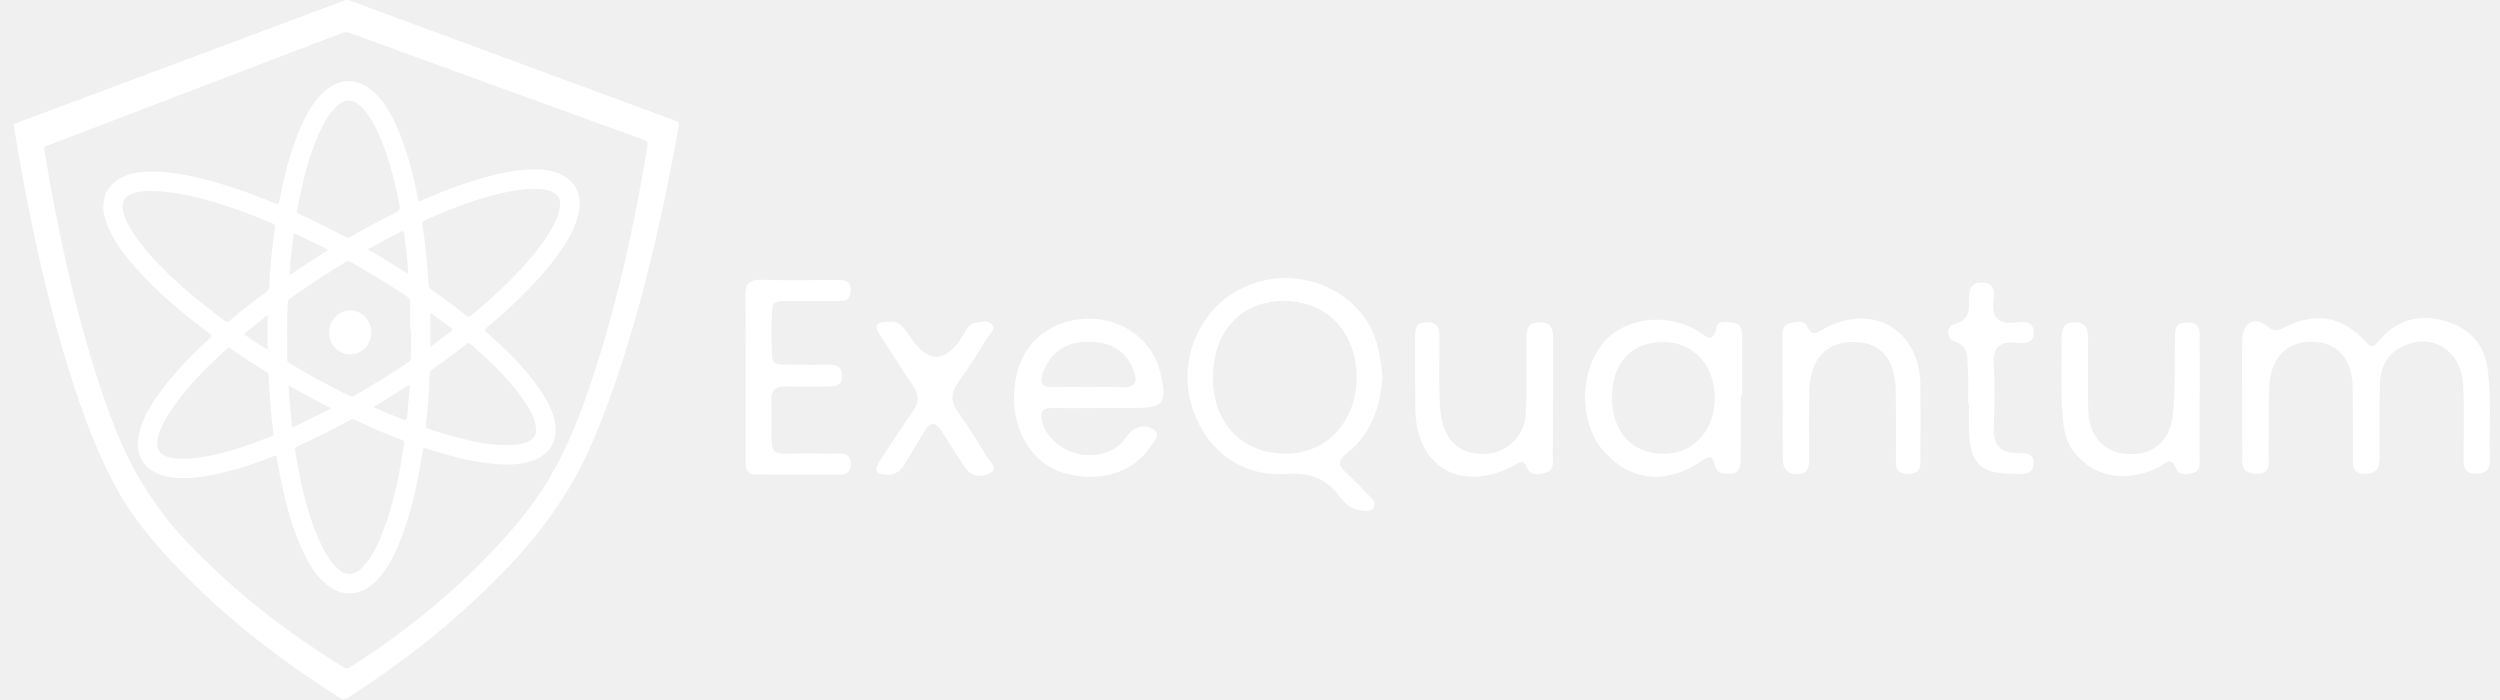
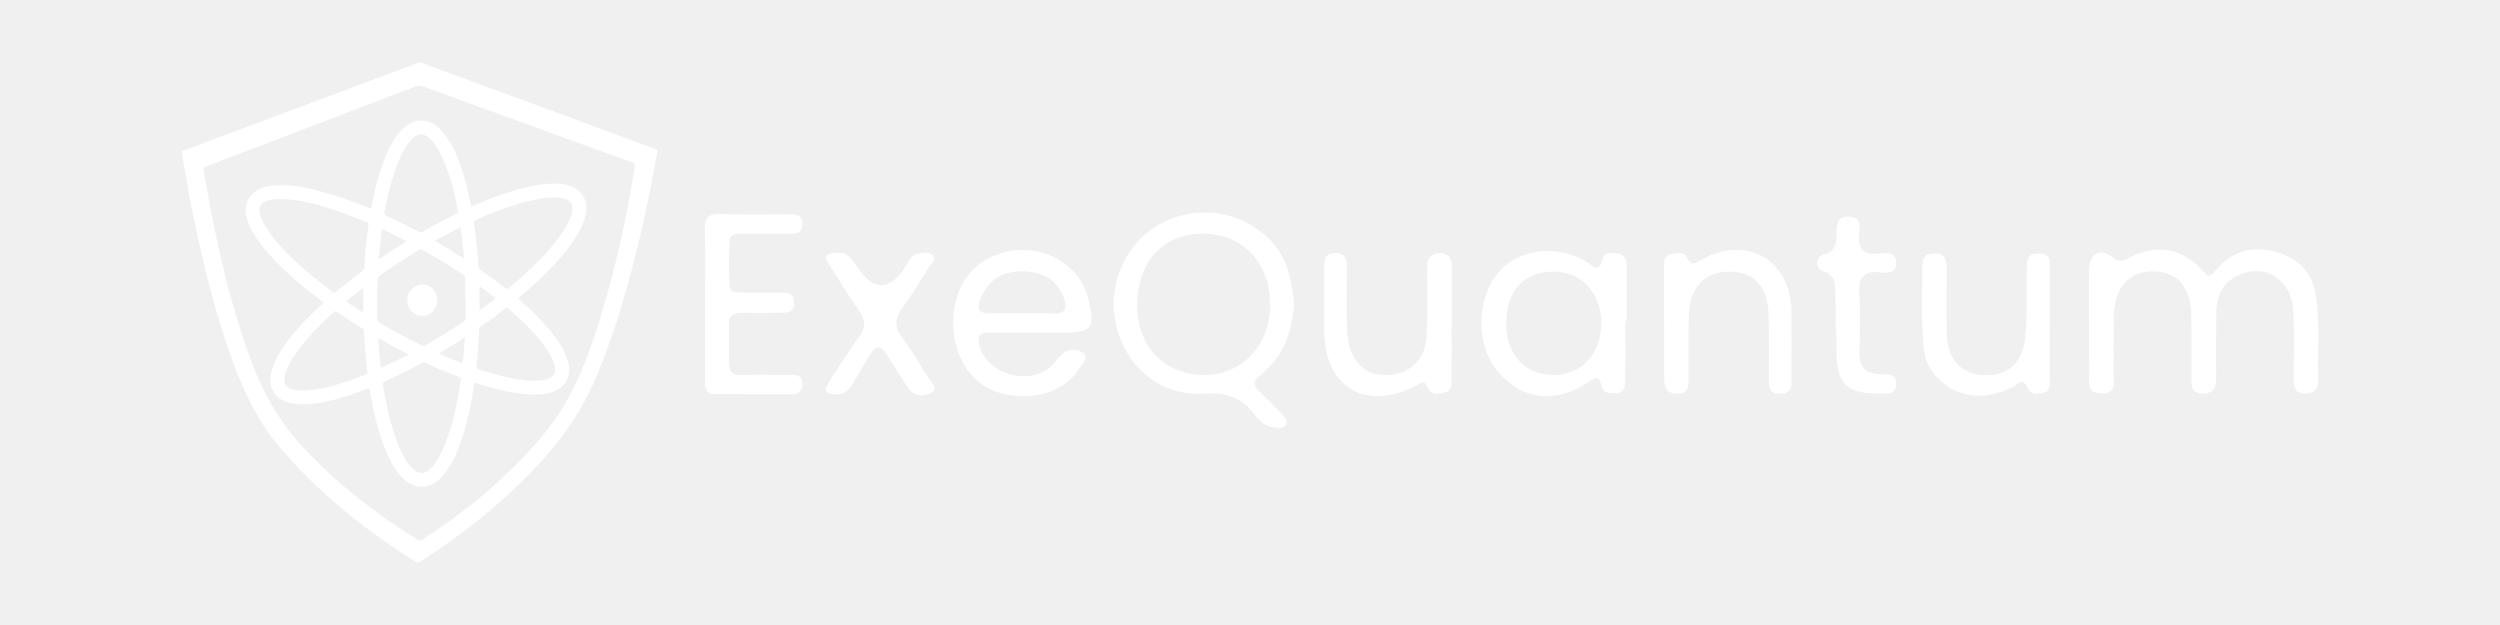
- <svg xmlns="http://www.w3.org/2000/svg" width="143" height="40" viewBox="0 0 143 40" fill="none">
-   <path d="M0.797 7.178C0.775 7.054 0.899 7.054 0.978 7.024C2.43 6.481 3.886 5.938 5.337 5.396C10.12 3.609 14.903 1.822 19.685 0.035C19.8 -0.009 19.897 -0.014 20.012 0.035C26.229 2.333 32.445 4.628 38.666 6.918C38.808 6.971 38.852 7.024 38.825 7.178C38.296 10.209 37.665 13.214 36.893 16.192C36.112 19.21 35.185 22.184 33.985 25.069C32.794 27.946 31.02 30.412 28.872 32.636C26.167 35.442 23.136 37.847 19.853 39.934C19.707 40.026 19.61 40.018 19.474 39.934C16.09 37.812 12.953 35.385 10.182 32.499C8.876 31.136 7.649 29.706 6.727 28.047C5.73 26.256 4.993 24.359 4.344 22.422C3.325 19.373 2.553 16.258 1.887 13.117C1.481 11.206 1.128 9.283 0.819 7.355C0.81 7.306 0.806 7.253 0.801 7.187L0.797 7.178ZM2.531 8.519C2.535 8.555 2.54 8.59 2.549 8.625C2.893 10.774 3.303 12.909 3.784 15.032C4.481 18.094 5.306 21.116 6.414 24.063C7.393 26.666 8.783 29 10.711 31.021C13.367 33.81 16.376 36.157 19.65 38.164C19.796 38.253 19.897 38.244 20.034 38.156C23.034 36.25 25.787 34.044 28.232 31.458C29.388 30.232 30.469 28.943 31.342 27.491C32.41 25.713 33.169 23.799 33.822 21.84C35.291 17.441 36.279 12.931 37.034 8.36C37.069 8.135 37.012 8.069 36.818 7.994C31.214 5.965 25.615 3.926 20.016 1.888C19.858 1.831 19.725 1.831 19.562 1.888C15.384 3.489 11.205 5.082 7.027 6.679C5.593 7.227 4.155 7.778 2.721 8.325C2.632 8.36 2.513 8.369 2.531 8.515V8.519Z" fill="white" />
-   <path d="M23.954 11.537C24.969 11.091 25.98 10.677 27.025 10.355C28.221 9.984 29.434 9.675 30.701 9.688C31.098 9.693 31.486 9.75 31.865 9.883C32.827 10.222 33.304 11.052 33.123 12.058C32.986 12.817 32.642 13.483 32.223 14.118C31.415 15.345 30.409 16.404 29.346 17.41C28.852 17.882 28.34 18.336 27.811 18.764C27.683 18.866 27.722 18.914 27.824 19.002C28.931 19.969 29.986 20.992 30.829 22.201C31.239 22.788 31.587 23.406 31.733 24.116C31.945 25.153 31.477 25.991 30.476 26.344C29.761 26.6 29.02 26.6 28.278 26.534C26.959 26.419 25.693 26.075 24.44 25.674C24.197 25.594 24.201 25.594 24.162 25.859C23.919 27.496 23.579 29.111 22.997 30.664C22.675 31.524 22.296 32.349 21.682 33.051C21.223 33.576 20.681 33.96 19.939 33.942C19.41 33.929 18.969 33.699 18.585 33.355C17.954 32.79 17.557 32.067 17.221 31.303C16.604 29.896 16.242 28.409 15.96 26.905C15.915 26.68 15.867 26.454 15.841 26.225C15.823 26.066 15.788 26.04 15.638 26.102C14.777 26.446 13.899 26.746 13.004 26.975C12.068 27.213 11.124 27.39 10.149 27.341C9.897 27.328 9.646 27.293 9.403 27.227C8.212 26.909 7.669 26 7.952 24.796C8.163 23.9 8.635 23.141 9.169 22.413C9.994 21.288 10.965 20.3 11.993 19.36C12.134 19.232 12.13 19.179 11.98 19.069C10.449 17.939 8.997 16.717 7.735 15.287C7.091 14.555 6.504 13.787 6.138 12.87C5.966 12.437 5.86 11.992 5.931 11.524C6.019 10.897 6.368 10.456 6.919 10.169C7.422 9.909 7.969 9.83 8.525 9.816C9.849 9.79 11.12 10.081 12.381 10.443C13.524 10.765 14.636 11.175 15.73 11.634C15.876 11.696 15.942 11.709 15.977 11.511C16.246 10.081 16.595 8.674 17.173 7.337C17.491 6.609 17.861 5.912 18.43 5.342C19.37 4.407 20.513 4.403 21.462 5.338C22.119 5.987 22.52 6.798 22.865 7.646C23.341 8.828 23.654 10.059 23.901 11.308C23.915 11.383 23.937 11.458 23.954 11.541V11.537ZM8.755 10.924C8.327 10.919 7.903 10.937 7.506 11.109C7.144 11.259 7.003 11.48 7.016 11.859C7.034 12.234 7.184 12.569 7.36 12.892C7.709 13.54 8.168 14.114 8.658 14.661C9.919 16.064 11.371 17.246 12.884 18.367C12.977 18.438 13.034 18.433 13.123 18.358C13.798 17.776 14.499 17.229 15.223 16.704C15.346 16.615 15.395 16.518 15.399 16.368C15.452 15.257 15.563 14.149 15.721 13.046C15.743 12.883 15.699 12.821 15.563 12.764C14.517 12.327 13.458 11.921 12.368 11.594C11.19 11.241 9.999 10.955 8.759 10.928L8.755 10.924ZM19.975 32.834C20.147 32.839 20.301 32.777 20.442 32.689C20.667 32.543 20.848 32.349 21.007 32.133C21.369 31.652 21.625 31.114 21.845 30.562C22.512 28.89 22.851 27.138 23.116 25.365C23.134 25.246 23.081 25.201 22.979 25.162C22.07 24.822 21.184 24.438 20.306 24.023C20.204 23.975 20.125 23.975 20.023 24.028C19.035 24.575 18.029 25.078 16.997 25.532C16.882 25.585 16.864 25.638 16.882 25.762C16.988 26.415 17.102 27.063 17.248 27.708C17.539 28.983 17.892 30.24 18.501 31.409C18.708 31.806 18.942 32.186 19.273 32.495C19.472 32.68 19.688 32.83 19.97 32.834H19.975ZM30.59 10.8C30.039 10.8 29.558 10.871 29.077 10.968C27.405 11.303 25.83 11.921 24.281 12.609C24.157 12.662 24.149 12.737 24.162 12.848C24.334 13.99 24.457 15.142 24.519 16.298C24.528 16.434 24.585 16.514 24.7 16.593C25.358 17.043 26.002 17.515 26.619 18.018C26.778 18.151 26.866 18.124 27.008 18.005C27.736 17.388 28.455 16.752 29.13 16.077C29.99 15.217 30.806 14.317 31.442 13.271C31.72 12.817 31.967 12.349 32.033 11.806C32.086 11.378 31.927 11.1 31.526 10.946C31.204 10.822 30.868 10.8 30.59 10.809V10.8ZM19.922 5.748C19.582 5.762 19.322 5.987 19.088 6.251C18.744 6.635 18.497 7.085 18.285 7.548C17.632 8.978 17.283 10.496 16.997 12.031C16.97 12.164 17.036 12.208 17.138 12.252C18.02 12.658 18.889 13.086 19.741 13.549C19.856 13.611 19.939 13.611 20.054 13.549C20.848 13.086 21.66 12.653 22.481 12.239C22.895 12.031 22.909 12.027 22.816 11.568C22.529 10.134 22.172 8.722 21.532 7.398C21.29 6.9 21.012 6.419 20.588 6.044C20.407 5.885 20.209 5.757 19.917 5.753L19.922 5.748ZM10.696 26.243C12.386 26.124 13.965 25.572 15.523 24.959C15.598 24.928 15.655 24.901 15.642 24.791C15.496 23.688 15.417 22.576 15.36 21.464C15.36 21.385 15.333 21.336 15.262 21.292C14.561 20.86 13.864 20.414 13.189 19.938C13.096 19.872 13.043 19.889 12.968 19.96C12.818 20.105 12.664 20.242 12.509 20.383C11.442 21.394 10.427 22.448 9.637 23.697C9.372 24.116 9.138 24.553 9.028 25.043C8.887 25.665 9.112 26.035 9.73 26.168C10.047 26.234 10.37 26.26 10.696 26.238V26.243ZM28.742 25.453C29.355 25.453 29.779 25.444 30.176 25.272C30.573 25.1 30.723 24.818 30.652 24.39C30.595 24.028 30.449 23.701 30.268 23.392C29.399 21.919 28.164 20.78 26.902 19.669C26.814 19.594 26.756 19.62 26.681 19.682C26.037 20.185 25.38 20.675 24.704 21.138C24.625 21.191 24.59 21.253 24.585 21.35C24.541 22.334 24.475 23.313 24.369 24.293C24.352 24.451 24.409 24.504 24.546 24.544C24.841 24.628 25.133 24.734 25.428 24.822C26.575 25.157 27.731 25.435 28.746 25.453H28.742ZM23.5 18.848C23.5 18.848 23.478 18.848 23.465 18.848C23.465 18.332 23.46 17.811 23.465 17.295C23.465 17.127 23.403 17.039 23.271 16.951C22.225 16.262 21.157 15.61 20.072 14.992C19.957 14.926 19.878 14.926 19.763 14.992C18.686 15.645 17.636 16.333 16.608 17.061C16.511 17.127 16.463 17.198 16.458 17.321C16.405 18.407 16.427 19.492 16.432 20.578C16.432 20.706 16.507 20.75 16.595 20.803C17.689 21.451 18.81 22.056 19.948 22.625C20.067 22.686 20.164 22.691 20.288 22.625C21.329 22.025 22.348 21.389 23.35 20.728C23.465 20.652 23.513 20.564 23.509 20.427C23.504 19.902 23.509 19.377 23.509 18.852L23.5 18.848ZM18.951 23.362C18.099 22.934 17.319 22.497 16.511 22.047C16.538 22.85 16.626 23.595 16.697 24.346C16.71 24.465 16.776 24.421 16.829 24.394C16.979 24.328 17.129 24.257 17.279 24.187C17.817 23.922 18.36 23.653 18.951 23.362ZM21.034 14.264C21.837 14.723 22.587 15.19 23.363 15.68C23.31 14.859 23.213 14.092 23.116 13.324C23.103 13.231 23.085 13.174 22.971 13.231C22.331 13.558 21.695 13.889 21.034 14.264ZM16.551 15.751C17.279 15.257 17.972 14.802 18.677 14.361C18.775 14.299 18.726 14.264 18.66 14.229C18.082 13.942 17.504 13.655 16.926 13.373C16.838 13.328 16.794 13.351 16.785 13.452C16.692 14.198 16.608 14.948 16.555 15.751H16.551ZM23.447 21.994C22.724 22.439 22.062 22.854 21.356 23.291C21.881 23.512 22.362 23.715 22.843 23.918C23.253 24.085 23.262 24.085 23.306 23.657C23.359 23.123 23.398 22.585 23.447 21.994ZM15.307 18.014C14.852 18.38 14.433 18.716 14.018 19.051C13.926 19.126 14.005 19.157 14.054 19.192C14.221 19.307 14.384 19.417 14.552 19.527C14.795 19.686 15.037 19.841 15.307 20.013V18.014ZM24.616 19.841C25.044 19.519 25.41 19.236 25.785 18.967C25.913 18.875 25.878 18.826 25.777 18.751C25.419 18.486 25.066 18.217 24.709 17.952C24.678 17.93 24.647 17.89 24.612 17.913V19.841H24.616Z" fill="white" />
-   <path d="M21.233 19.021C21.233 19.727 20.699 20.274 20.019 20.27C19.349 20.265 18.81 19.692 18.823 18.999C18.837 18.315 19.379 17.755 20.032 17.755C20.699 17.755 21.233 18.319 21.233 19.021Z" fill="white" />
-   <path d="M128.251 22.757C128.251 21.663 128.233 20.569 128.255 19.475C128.273 18.473 128.917 18.05 129.654 18.645C130.117 19.02 130.355 18.892 130.757 18.689C132.464 17.829 134 18.116 135.288 19.51C135.601 19.85 135.681 19.991 136.113 19.457C137.035 18.319 138.39 17.939 139.828 18.35C141.209 18.742 142.105 19.638 142.299 21.142C142.524 22.859 142.365 24.575 142.423 26.291C142.44 26.812 142.22 27.077 141.664 27.099C140.98 27.125 140.909 26.724 140.914 26.199C140.918 24.791 140.967 23.384 140.887 21.981C140.772 19.938 138.946 18.928 137.234 19.92C136.4 20.401 136.135 21.2 136.122 22.104C136.104 23.432 136.104 24.761 136.113 26.088C136.113 26.653 136.034 27.095 135.31 27.103C134.512 27.112 134.591 26.57 134.587 26.058C134.582 24.769 134.595 23.481 134.573 22.188C134.547 20.507 133.704 19.567 132.239 19.55C130.801 19.528 129.87 20.476 129.799 22.122C129.747 23.371 129.791 24.624 129.764 25.872C129.755 26.411 129.998 27.139 129.005 27.095C128.066 27.055 128.273 26.349 128.264 25.802C128.242 24.787 128.255 23.772 128.255 22.753H128.251V22.757Z" fill="white" />
-   <path d="M79.075 21.655C78.925 23.305 78.435 24.818 77.09 25.877C76.529 26.318 76.498 26.601 77.01 27.051C77.478 27.465 77.901 27.929 78.334 28.383C78.493 28.547 78.704 28.727 78.594 28.983C78.453 29.305 78.131 29.217 77.871 29.2C77.31 29.16 76.926 28.789 76.626 28.392C75.832 27.333 74.879 27.02 73.52 27.108C70.873 27.285 68.773 25.564 68.106 22.996C67.454 20.49 68.605 17.785 70.846 16.585C73.15 15.35 75.987 15.839 77.721 17.746C78.735 18.862 78.956 20.23 79.084 21.655H79.075ZM73.41 17.212C70.961 17.225 69.368 18.985 69.377 21.659C69.386 24.236 71.089 25.97 73.591 25.952C75.916 25.934 77.624 24.059 77.597 21.549C77.57 18.963 75.868 17.198 73.41 17.212Z" fill="white" />
-   <path d="M99.569 22.632C99.569 23.841 99.582 25.049 99.56 26.254C99.556 26.634 99.547 27.075 98.978 27.092C98.572 27.106 98.197 27.106 98.082 26.576C97.937 25.892 97.592 26.197 97.248 26.426C95.276 27.728 93.286 27.52 91.777 25.861C90.343 24.286 90.29 21.405 91.658 19.675C92.841 18.18 95.258 17.836 97.094 18.912C97.531 19.168 97.967 19.773 98.192 18.696C98.276 18.299 98.793 18.422 99.128 18.453C99.587 18.497 99.644 18.859 99.648 19.23C99.648 20.359 99.648 21.493 99.648 22.623C99.622 22.623 99.6 22.623 99.573 22.623L99.569 22.632ZM95.175 25.958C96.909 25.941 98.113 24.586 98.082 22.68C98.051 20.849 96.838 19.565 95.135 19.561C93.304 19.561 92.196 20.774 92.205 22.768C92.214 24.723 93.379 25.972 95.179 25.958H95.175Z" fill="white" />
-   <path d="M62.94 23.339C62.039 23.339 61.139 23.356 60.244 23.334C59.556 23.317 59.454 23.63 59.639 24.212C60.2 25.968 62.728 26.648 64.091 25.39C64.316 25.178 64.475 24.892 64.704 24.684C65.097 24.327 65.653 24.314 66.006 24.574C66.43 24.883 65.98 25.276 65.79 25.567C64.832 27.045 62.847 27.632 60.87 27.058C59.075 26.537 57.941 24.759 58.002 22.575C58.064 20.374 59.233 18.838 61.206 18.357C63.134 17.885 65.141 18.719 66.024 20.382C66.169 20.656 66.284 20.952 66.355 21.252C66.8 23.096 66.606 23.339 64.704 23.339C64.118 23.339 63.531 23.339 62.944 23.339H62.94ZM62.207 22.143C62.829 22.143 63.456 22.108 64.073 22.152C65.084 22.218 65.084 21.724 64.766 21.009C64.268 19.897 63.328 19.544 62.203 19.549C61.047 19.553 60.2 20.06 59.723 21.15C59.436 21.812 59.494 22.187 60.336 22.147C60.959 22.116 61.581 22.143 62.203 22.139L62.207 22.143Z" fill="white" />
-   <path d="M42.647 21.537C42.647 20.015 42.673 18.492 42.633 16.97C42.616 16.282 42.819 15.982 43.556 16.004C44.963 16.048 46.37 16.021 47.778 16.017C48.228 16.017 48.682 15.986 48.656 16.639C48.634 17.288 48.153 17.222 47.725 17.222C46.825 17.222 45.925 17.217 45.029 17.222C44.685 17.222 44.209 17.164 44.178 17.623C44.107 18.554 44.111 19.494 44.164 20.429C44.191 20.892 44.65 20.857 44.998 20.857C45.779 20.866 46.56 20.87 47.346 20.862C47.773 20.862 48.127 20.901 48.157 21.453C48.197 22.115 47.756 22.101 47.31 22.106C46.529 22.106 45.744 22.123 44.963 22.106C44.376 22.093 44.072 22.318 44.125 22.931C44.125 22.971 44.125 23.01 44.125 23.05C44.204 26.615 43.604 25.852 46.869 25.944C47.262 25.958 47.65 25.953 48.043 25.944C48.488 25.94 48.687 26.156 48.66 26.593C48.638 26.968 48.44 27.149 48.056 27.149C46.454 27.14 44.848 27.149 43.247 27.14C42.594 27.14 42.651 26.655 42.651 26.227C42.651 24.665 42.651 23.103 42.651 21.541L42.647 21.537Z" fill="white" />
-   <path d="M88.825 22.77C88.825 23.864 88.833 24.958 88.82 26.053C88.82 26.428 88.913 26.904 88.41 27.037C88.013 27.138 87.536 27.266 87.32 26.697C87.126 26.189 86.874 26.489 86.601 26.631C83.512 28.228 80.966 26.71 80.949 23.264C80.944 21.976 80.949 20.683 80.944 19.395C80.944 18.914 80.9 18.433 81.619 18.424C82.317 18.415 82.339 18.852 82.339 19.359C82.339 20.687 82.286 22.02 82.374 23.343C82.484 24.972 83.283 25.854 84.545 25.956C86.049 26.07 87.218 25.086 87.285 23.56C87.342 22.196 87.311 20.824 87.311 19.456C87.311 18.905 87.346 18.424 88.092 18.433C88.851 18.446 88.838 18.967 88.838 19.492C88.838 20.586 88.838 21.68 88.838 22.774C88.838 22.774 88.833 22.774 88.829 22.774L88.825 22.77Z" fill="white" />
-   <path d="M101.959 22.73C101.959 21.596 101.959 20.462 101.959 19.333C101.959 18.976 101.95 18.587 102.396 18.486C102.731 18.411 103.199 18.301 103.362 18.658C103.662 19.302 103.936 19.024 104.342 18.803C107.13 17.281 109.821 18.87 109.848 22.042C109.857 23.37 109.857 24.698 109.848 26.026C109.843 26.512 109.98 27.085 109.164 27.107C108.348 27.125 108.449 26.573 108.449 26.07C108.445 24.822 108.462 23.569 108.436 22.32C108.401 20.493 107.536 19.545 105.965 19.562C104.425 19.58 103.539 20.568 103.494 22.364C103.464 23.652 103.481 24.941 103.481 26.234C103.481 26.692 103.455 27.09 102.828 27.112C102.197 27.134 101.985 26.79 101.977 26.251C101.963 25.078 101.977 23.908 101.977 22.735C101.977 22.735 101.972 22.735 101.968 22.735L101.959 22.73Z" fill="white" />
-   <path d="M125.818 22.779C125.818 23.913 125.818 25.042 125.818 26.176C125.818 26.516 125.893 26.944 125.438 27.05C125.076 27.134 124.64 27.239 124.437 26.737C124.154 26.044 123.814 26.564 123.528 26.706C121.635 27.641 119.821 27.328 118.652 25.885C118.035 25.126 118.008 24.213 117.955 23.335C117.876 22.011 117.937 20.683 117.929 19.355C117.929 18.821 118.048 18.428 118.696 18.433C119.349 18.442 119.438 18.857 119.438 19.381C119.429 20.71 119.42 22.038 119.442 23.366C119.469 24.897 120.267 25.837 121.595 25.96C123.082 26.097 124.119 25.316 124.295 23.697C124.445 22.307 124.379 20.895 124.406 19.492C124.415 18.98 124.331 18.442 125.125 18.442C125.941 18.442 125.818 19.015 125.822 19.505C125.831 20.599 125.822 21.689 125.822 22.783H125.818V22.779Z" fill="white" />
-   <path d="M50.837 18.41C51.42 18.317 51.72 18.749 52.037 19.235C53.058 20.794 54.066 20.794 55.06 19.235C55.267 18.913 55.395 18.494 55.854 18.449C56.154 18.419 56.511 18.291 56.736 18.569C56.975 18.864 56.63 19.067 56.502 19.274C55.969 20.139 55.444 21.013 54.843 21.825C54.376 22.456 54.354 22.976 54.822 23.612C55.4 24.397 55.907 25.231 56.405 26.069C56.582 26.365 57.12 26.762 56.666 27.04C56.247 27.296 55.589 27.322 55.205 26.744C54.751 26.06 54.305 25.376 53.873 24.679C53.52 24.11 53.207 24.101 52.867 24.688C52.514 25.297 52.135 25.888 51.782 26.493C51.552 26.89 51.279 27.159 50.771 27.15C50.18 27.141 49.924 26.982 50.303 26.404C50.926 25.46 51.526 24.498 52.187 23.581C52.598 23.016 52.576 22.561 52.183 22.001C51.53 21.075 50.965 20.095 50.33 19.155C49.928 18.56 50.175 18.41 50.837 18.41Z" fill="white" />
-   <path d="M112.573 23.108C112.573 22.406 112.613 21.7 112.56 21.003C112.516 20.421 112.626 19.776 111.766 19.516C111.338 19.384 111.311 18.647 111.796 18.528C112.674 18.307 112.635 17.725 112.63 17.098C112.63 16.573 112.719 16.154 113.376 16.163C114.077 16.172 114.104 16.679 114.038 17.147C113.897 18.193 114.316 18.572 115.344 18.444C115.75 18.391 116.301 18.356 116.328 18.978C116.354 19.675 115.781 19.657 115.317 19.609C114.355 19.507 113.985 19.869 114.042 20.858C114.113 22.062 114.086 23.28 114.047 24.489C114.016 25.406 114.378 25.892 115.317 25.914C115.772 25.927 116.372 25.839 116.319 26.549C116.27 27.233 115.666 27.092 115.22 27.096C113.301 27.123 112.666 26.509 112.63 24.63C112.621 24.122 112.63 23.615 112.63 23.108C112.608 23.108 112.591 23.108 112.569 23.108H112.573Z" fill="white" />
+ <svg xmlns="http://www.w3.org/2000/svg" width="200" height="50" viewBox="0 0 200 50" fill="none">
+   <path d="M14.548 12.178C14.526 12.055 14.649 12.055 14.729 12.024C16.18 11.481 17.637 10.938 19.088 10.396C23.871 8.609 28.654 6.822 33.436 5.035C33.551 4.991 33.648 4.986 33.763 5.035C39.98 7.333 46.196 9.628 52.417 11.918C52.559 11.971 52.603 12.024 52.576 12.178C52.047 15.209 51.416 18.214 50.644 21.192C49.863 24.21 48.936 27.184 47.736 30.069C46.545 32.946 44.771 35.412 42.623 37.636C39.918 40.442 36.887 42.847 33.604 44.934C33.458 45.026 33.361 45.018 33.225 44.934C29.84 42.812 26.703 40.385 23.933 37.499C22.627 36.136 21.4 34.706 20.478 33.047C19.481 31.256 18.744 29.359 18.095 27.422C17.076 24.373 16.304 21.258 15.638 18.117C15.232 16.206 14.879 14.283 14.57 12.354C14.561 12.306 14.557 12.253 14.552 12.187L14.548 12.178ZM16.282 13.519C16.286 13.555 16.291 13.59 16.3 13.625C16.644 15.774 17.054 17.909 17.535 20.032C18.232 23.094 19.057 26.116 20.165 29.063C21.144 31.666 22.534 34.001 24.462 36.021C27.118 38.81 30.127 41.157 33.401 43.164C33.547 43.253 33.648 43.244 33.785 43.156C36.785 41.25 39.538 39.044 41.983 36.458C43.139 35.231 44.22 33.943 45.093 32.492C46.161 30.713 46.92 28.799 47.573 26.84C49.042 22.441 50.031 17.931 50.785 13.361C50.82 13.136 50.763 13.069 50.569 12.994C44.965 10.965 39.366 8.926 33.767 6.888C33.608 6.831 33.476 6.831 33.313 6.888C29.134 8.489 24.956 10.082 20.778 11.68C19.344 12.227 17.906 12.778 16.472 13.325C16.384 13.361 16.264 13.369 16.282 13.515V13.519Z" fill="white" />
+   <path d="M37.705 16.537C38.72 16.091 39.731 15.677 40.776 15.355C41.972 14.984 43.185 14.675 44.452 14.688C44.849 14.693 45.237 14.75 45.616 14.883C46.578 15.222 47.055 16.052 46.874 17.058C46.737 17.817 46.393 18.483 45.974 19.118C45.166 20.345 44.16 21.404 43.097 22.41C42.603 22.882 42.091 23.336 41.562 23.764C41.434 23.866 41.473 23.914 41.575 24.002C42.682 24.969 43.737 25.992 44.58 27.201C44.99 27.788 45.338 28.406 45.484 29.116C45.696 30.153 45.228 30.991 44.227 31.344C43.512 31.6 42.771 31.6 42.029 31.534C40.71 31.419 39.444 31.075 38.191 30.674C37.948 30.594 37.953 30.594 37.913 30.859C37.67 32.496 37.33 34.111 36.748 35.664C36.426 36.524 36.047 37.349 35.433 38.051C34.974 38.576 34.432 38.96 33.69 38.942C33.161 38.929 32.72 38.699 32.336 38.355C31.705 37.79 31.308 37.067 30.973 36.303C30.355 34.896 29.993 33.409 29.711 31.905C29.666 31.68 29.618 31.454 29.591 31.225C29.574 31.066 29.538 31.04 29.389 31.102C28.528 31.446 27.65 31.746 26.755 31.975C25.819 32.213 24.875 32.39 23.9 32.341C23.648 32.328 23.397 32.293 23.154 32.227C21.963 31.909 21.42 31 21.703 29.796C21.914 28.9 22.387 28.141 22.92 27.413C23.745 26.288 24.716 25.3 25.744 24.36C25.885 24.232 25.881 24.179 25.731 24.069C24.2 22.939 22.748 21.717 21.486 20.287C20.842 19.555 20.255 18.787 19.889 17.869C19.717 17.437 19.611 16.991 19.682 16.524C19.77 15.897 20.119 15.456 20.67 15.169C21.173 14.909 21.72 14.83 22.276 14.816C23.6 14.79 24.87 15.081 26.132 15.443C27.275 15.765 28.387 16.175 29.481 16.634C29.627 16.696 29.693 16.709 29.728 16.511C29.997 15.081 30.346 13.674 30.924 12.337C31.242 11.609 31.612 10.912 32.181 10.342C33.121 9.407 34.264 9.403 35.213 10.338C35.87 10.987 36.272 11.798 36.616 12.646C37.092 13.828 37.405 15.059 37.653 16.308C37.666 16.383 37.688 16.458 37.705 16.541V16.537ZM22.506 15.924C22.078 15.919 21.654 15.937 21.257 16.109C20.895 16.259 20.754 16.48 20.767 16.859C20.785 17.234 20.935 17.57 21.111 17.892C21.46 18.54 21.919 19.114 22.409 19.661C23.67 21.064 25.122 22.246 26.635 23.367C26.728 23.438 26.785 23.433 26.874 23.358C27.549 22.776 28.25 22.229 28.974 21.704C29.097 21.615 29.146 21.518 29.15 21.368C29.203 20.256 29.314 19.149 29.472 18.046C29.494 17.883 29.45 17.821 29.314 17.764C28.268 17.327 27.209 16.921 26.119 16.594C24.941 16.241 23.75 15.955 22.51 15.928L22.506 15.924ZM33.726 37.834C33.898 37.839 34.052 37.777 34.193 37.689C34.418 37.543 34.599 37.349 34.758 37.133C35.12 36.652 35.376 36.114 35.596 35.562C36.263 33.89 36.602 32.138 36.867 30.365C36.885 30.246 36.832 30.201 36.73 30.162C35.821 29.822 34.935 29.438 34.057 29.023C33.955 28.975 33.876 28.975 33.774 29.028C32.786 29.575 31.78 30.078 30.747 30.532C30.633 30.585 30.615 30.638 30.633 30.762C30.739 31.415 30.853 32.063 30.999 32.708C31.29 33.983 31.643 35.24 32.252 36.409C32.459 36.806 32.693 37.186 33.024 37.495C33.223 37.68 33.439 37.83 33.721 37.834H33.726ZM44.341 15.8C43.79 15.8 43.309 15.871 42.828 15.968C41.156 16.303 39.581 16.921 38.032 17.609C37.908 17.662 37.9 17.737 37.913 17.848C38.085 18.99 38.208 20.142 38.27 21.298C38.279 21.434 38.336 21.514 38.451 21.593C39.108 22.043 39.753 22.515 40.37 23.018C40.529 23.151 40.617 23.124 40.759 23.005C41.487 22.388 42.206 21.752 42.881 21.077C43.741 20.217 44.557 19.317 45.193 18.271C45.471 17.817 45.718 17.349 45.784 16.806C45.837 16.378 45.678 16.1 45.277 15.946C44.955 15.822 44.619 15.8 44.341 15.809V15.8ZM33.673 10.748C33.333 10.762 33.073 10.987 32.839 11.251C32.495 11.635 32.248 12.085 32.036 12.549C31.383 13.978 31.034 15.496 30.747 17.031C30.721 17.164 30.787 17.208 30.889 17.252C31.771 17.658 32.64 18.086 33.492 18.549C33.606 18.611 33.69 18.611 33.805 18.549C34.599 18.086 35.411 17.653 36.232 17.239C36.647 17.031 36.66 17.027 36.567 16.568C36.28 15.134 35.923 13.722 35.283 12.399C35.041 11.9 34.763 11.419 34.339 11.044C34.158 10.885 33.959 10.757 33.668 10.753L33.673 10.748ZM24.447 31.243C26.137 31.124 27.716 30.572 29.274 29.959C29.349 29.928 29.406 29.901 29.393 29.791C29.247 28.688 29.168 27.576 29.111 26.464C29.111 26.385 29.084 26.336 29.014 26.292C28.312 25.86 27.615 25.414 26.94 24.938C26.847 24.872 26.794 24.889 26.719 24.96C26.569 25.105 26.415 25.242 26.26 25.383C25.193 26.394 24.178 27.448 23.388 28.697C23.123 29.116 22.89 29.553 22.779 30.043C22.638 30.665 22.863 31.035 23.481 31.168C23.798 31.234 24.12 31.26 24.447 31.238V31.243ZM42.493 30.453C43.106 30.453 43.529 30.444 43.926 30.272C44.324 30.1 44.474 29.818 44.403 29.39C44.346 29.028 44.2 28.701 44.019 28.392C43.15 26.919 41.915 25.78 40.653 24.669C40.565 24.594 40.507 24.62 40.432 24.682C39.788 25.185 39.13 25.675 38.456 26.138C38.376 26.191 38.341 26.253 38.336 26.35C38.292 27.334 38.226 28.313 38.12 29.293C38.102 29.451 38.16 29.504 38.297 29.544C38.592 29.628 38.883 29.734 39.179 29.822C40.326 30.157 41.482 30.435 42.497 30.453H42.493ZM37.251 23.848C37.251 23.848 37.229 23.848 37.216 23.848C37.216 23.332 37.211 22.811 37.216 22.295C37.216 22.127 37.154 22.039 37.022 21.951C35.976 21.262 34.908 20.61 33.823 19.992C33.708 19.926 33.629 19.926 33.514 19.992C32.437 20.645 31.387 21.333 30.359 22.061C30.262 22.127 30.214 22.198 30.209 22.321C30.156 23.407 30.178 24.492 30.183 25.578C30.183 25.706 30.258 25.75 30.346 25.803C31.44 26.451 32.561 27.056 33.699 27.625C33.818 27.686 33.915 27.691 34.039 27.625C35.08 27.025 36.099 26.389 37.101 25.728C37.216 25.652 37.264 25.564 37.26 25.427C37.255 24.902 37.26 24.377 37.26 23.852L37.251 23.848ZM32.702 28.362C31.851 27.934 31.07 27.497 30.262 27.047C30.289 27.85 30.377 28.595 30.448 29.346C30.461 29.465 30.527 29.421 30.58 29.394C30.73 29.328 30.88 29.257 31.03 29.187C31.568 28.922 32.111 28.653 32.702 28.362ZM34.785 19.264C35.588 19.723 36.338 20.19 37.114 20.68C37.061 19.859 36.964 19.092 36.867 18.324C36.854 18.231 36.836 18.174 36.721 18.231C36.082 18.558 35.446 18.889 34.785 19.264ZM30.302 20.751C31.03 20.256 31.723 19.802 32.428 19.361C32.526 19.299 32.477 19.264 32.411 19.229C31.833 18.942 31.255 18.655 30.677 18.372C30.589 18.328 30.544 18.351 30.536 18.452C30.443 19.198 30.359 19.948 30.306 20.751H30.302ZM37.198 26.994C36.474 27.439 35.813 27.854 35.107 28.291C35.632 28.512 36.113 28.715 36.594 28.918C37.004 29.085 37.013 29.085 37.057 28.657C37.11 28.123 37.15 27.585 37.198 26.994ZM29.058 23.014C28.603 23.38 28.184 23.716 27.769 24.051C27.677 24.126 27.756 24.157 27.805 24.192C27.972 24.307 28.136 24.417 28.303 24.527C28.546 24.686 28.788 24.841 29.058 25.013V23.014ZM38.367 24.841C38.795 24.519 39.161 24.236 39.536 23.967C39.664 23.875 39.629 23.826 39.528 23.751C39.17 23.486 38.817 23.217 38.46 22.952C38.429 22.93 38.398 22.89 38.363 22.913V24.841H38.367Z" fill="white" />
+   <path d="M34.983 24.021C34.983 24.727 34.45 25.274 33.77 25.269C33.099 25.265 32.561 24.691 32.575 23.999C32.588 23.315 33.13 22.754 33.783 22.754C34.45 22.754 34.983 23.319 34.983 24.021Z" fill="white" />
+   <path d="M167.122 25.86C167.122 24.445 167.1 23.03 167.128 21.614C167.151 20.319 167.984 19.771 168.937 20.541C169.536 21.027 169.844 20.861 170.364 20.599C172.572 19.486 174.558 19.857 176.225 21.66C176.63 22.099 176.732 22.282 177.292 21.591C178.484 20.119 180.236 19.628 182.097 20.159C183.883 20.667 185.041 21.826 185.292 23.771C185.583 25.991 185.378 28.211 185.452 30.431C185.475 31.105 185.19 31.447 184.471 31.476C183.586 31.51 183.495 30.99 183.501 30.311C183.506 28.491 183.569 26.671 183.466 24.856C183.318 22.214 180.955 20.907 178.741 22.191C177.663 22.813 177.32 23.846 177.303 25.015C177.28 26.733 177.28 28.451 177.292 30.169C177.292 30.899 177.189 31.47 176.253 31.481C175.22 31.493 175.323 30.791 175.317 30.129C175.311 28.462 175.329 26.796 175.3 25.124C175.266 22.95 174.176 21.734 172.281 21.711C170.421 21.683 169.217 22.91 169.125 25.038C169.057 26.653 169.114 28.274 169.08 29.889C169.068 30.585 169.382 31.527 168.098 31.47C166.883 31.418 167.151 30.505 167.14 29.798C167.111 28.485 167.128 27.173 167.128 25.854H167.122V25.86Z" fill="white" />
+   <path d="M103.518 24.434C103.324 26.569 102.691 28.526 100.95 29.896C100.226 30.466 100.186 30.832 100.848 31.414C101.453 31.95 102 32.549 102.56 33.137C102.765 33.348 103.039 33.582 102.896 33.913C102.714 34.33 102.297 34.216 101.961 34.193C101.236 34.142 100.739 33.662 100.351 33.148C99.324 31.779 98.091 31.374 96.334 31.488C92.91 31.716 90.193 29.491 89.332 26.169C88.487 22.928 89.977 19.43 92.876 17.878C95.854 16.28 99.524 16.913 101.767 19.378C103.079 20.822 103.364 22.591 103.53 24.434H103.518ZM96.191 18.688C93.024 18.705 90.964 20.982 90.975 24.44C90.987 27.773 93.189 30.015 96.425 29.993C99.433 29.97 101.641 27.545 101.607 24.297C101.572 20.953 99.37 18.671 96.191 18.688Z" fill="white" />
+   <path d="M130.025 25.698C130.025 27.261 130.043 28.825 130.014 30.383C130.008 30.874 129.997 31.444 129.261 31.467C128.736 31.484 128.251 31.484 128.102 30.799C127.914 29.915 127.469 30.309 127.024 30.605C124.473 32.289 121.899 32.021 119.947 29.875C118.093 27.838 118.024 24.111 119.793 21.874C121.323 19.94 124.45 19.495 126.824 20.887C127.389 21.218 127.954 22 128.245 20.607C128.353 20.094 129.021 20.254 129.455 20.294C130.048 20.351 130.122 20.819 130.128 21.298C130.128 22.759 130.128 24.226 130.128 25.686C130.094 25.686 130.065 25.686 130.031 25.686L130.025 25.698ZM124.342 30.001C126.584 29.978 128.142 28.226 128.102 25.761C128.062 23.392 126.493 21.732 124.29 21.726C121.922 21.726 120.49 23.295 120.501 25.875C120.512 28.403 122.019 30.018 124.347 30.001H124.342Z" fill="white" />
+   <path d="M82.649 26.612C81.484 26.612 80.32 26.635 79.162 26.607C78.272 26.584 78.14 26.989 78.38 27.742C79.105 30.013 82.375 30.892 84.138 29.266C84.429 28.992 84.635 28.621 84.931 28.353C85.439 27.89 86.158 27.873 86.615 28.21C87.163 28.61 86.581 29.117 86.335 29.494C85.097 31.406 82.529 32.165 79.972 31.423C77.65 30.75 76.183 28.45 76.263 25.625C76.343 22.777 77.855 20.791 80.406 20.169C82.9 19.559 85.496 20.637 86.638 22.789C86.826 23.142 86.974 23.525 87.066 23.913C87.642 26.298 87.391 26.612 84.931 26.612C84.172 26.612 83.413 26.612 82.654 26.612H82.649ZM81.701 25.066C82.506 25.066 83.316 25.02 84.115 25.077C85.422 25.163 85.422 24.524 85.011 23.599C84.366 22.161 83.151 21.704 81.696 21.71C80.201 21.716 79.105 22.372 78.489 23.782C78.118 24.638 78.192 25.123 79.282 25.071C80.086 25.032 80.891 25.066 81.696 25.06L81.701 25.066Z" fill="white" />
+   <path d="M56.402 24.282C56.402 22.313 56.436 20.344 56.385 18.375C56.362 17.485 56.624 17.097 57.577 17.125C59.398 17.183 61.218 17.148 63.039 17.143C63.621 17.143 64.209 17.103 64.174 17.947C64.146 18.786 63.524 18.701 62.97 18.701C61.806 18.701 60.642 18.695 59.483 18.701C59.038 18.701 58.422 18.626 58.382 19.22C58.291 20.424 58.296 21.64 58.365 22.849C58.399 23.448 58.993 23.403 59.443 23.403C60.453 23.414 61.464 23.42 62.479 23.409C63.033 23.409 63.489 23.46 63.529 24.173C63.581 25.029 63.01 25.012 62.434 25.018C61.424 25.018 60.408 25.041 59.398 25.018C58.639 25.001 58.245 25.292 58.313 26.085C58.313 26.136 58.313 26.188 58.313 26.239C58.416 30.85 57.64 29.863 61.863 29.983C62.371 30 62.873 29.994 63.381 29.983C63.957 29.977 64.214 30.256 64.18 30.822C64.151 31.306 63.895 31.541 63.398 31.541C61.327 31.529 59.249 31.541 57.178 31.529C56.333 31.529 56.407 30.901 56.407 30.348C56.407 28.328 56.407 26.308 56.407 24.287L56.402 24.282Z" fill="white" />
+   <path d="M116.128 25.876C116.128 27.291 116.14 28.707 116.123 30.122C116.123 30.607 116.242 31.223 115.592 31.395C115.078 31.526 114.462 31.691 114.182 30.955C113.931 30.299 113.606 30.687 113.252 30.869C109.258 32.935 105.965 30.972 105.942 26.515C105.936 24.849 105.942 23.177 105.936 21.511C105.936 20.889 105.879 20.267 106.809 20.255C107.711 20.244 107.74 20.809 107.74 21.465C107.74 23.183 107.671 24.906 107.785 26.618C107.928 28.724 108.961 29.865 110.593 29.996C112.539 30.145 114.051 28.872 114.137 26.898C114.211 25.134 114.171 23.36 114.171 21.59C114.171 20.877 114.217 20.255 115.181 20.267C116.163 20.284 116.145 20.957 116.145 21.636C116.145 23.051 116.145 24.467 116.145 25.882C116.145 25.882 116.14 25.882 116.134 25.882L116.128 25.876Z" fill="white" />
+   <path d="M133.116 25.825C133.116 24.358 133.116 22.892 133.116 21.431C133.116 20.969 133.105 20.467 133.681 20.335C134.115 20.238 134.72 20.096 134.931 20.558C135.319 21.391 135.673 21.032 136.198 20.746C139.804 18.777 143.285 20.832 143.32 24.935C143.331 26.653 143.331 28.37 143.32 30.088C143.314 30.716 143.491 31.458 142.435 31.486C141.379 31.509 141.511 30.796 141.511 30.145C141.505 28.53 141.528 26.909 141.494 25.294C141.448 22.932 140.329 21.705 138.298 21.728C136.306 21.751 135.159 23.029 135.102 25.352C135.062 27.018 135.085 28.684 135.085 30.356C135.085 30.95 135.051 31.463 134.24 31.492C133.424 31.52 133.15 31.075 133.139 30.379C133.122 28.861 133.139 27.349 133.139 25.831C133.139 25.831 133.133 25.831 133.128 25.831L133.116 25.825Z" fill="white" />
+   <path d="M163.975 25.888C163.975 27.355 163.975 28.816 163.975 30.282C163.975 30.722 164.072 31.275 163.485 31.412C163.017 31.521 162.452 31.658 162.189 31.007C161.824 30.111 161.385 30.785 161.014 30.967C158.565 32.177 156.22 31.772 154.708 29.906C153.909 28.924 153.875 27.743 153.806 26.607C153.703 24.895 153.783 23.177 153.772 21.46C153.772 20.769 153.926 20.261 154.765 20.267C155.609 20.279 155.724 20.815 155.724 21.494C155.712 23.212 155.701 24.93 155.729 26.647C155.763 28.627 156.796 29.843 158.514 30.003C160.437 30.18 161.778 29.169 162.007 27.075C162.201 25.278 162.115 23.451 162.149 21.637C162.161 20.975 162.052 20.279 163.079 20.279C164.135 20.279 163.975 21.02 163.981 21.654C163.992 23.069 163.981 24.479 163.981 25.894H163.975V25.888Z" fill="white" />
+   <path d="M66.996 20.237C67.749 20.117 68.137 20.676 68.548 21.304C69.868 23.32 71.171 23.32 72.457 21.304C72.725 20.887 72.891 20.345 73.484 20.288C73.872 20.248 74.334 20.083 74.626 20.442C74.934 20.825 74.489 21.087 74.323 21.355C73.632 22.474 72.953 23.604 72.177 24.654C71.572 25.47 71.544 26.143 72.149 26.965C72.896 27.981 73.553 29.059 74.198 30.143C74.426 30.526 75.122 31.04 74.534 31.399C73.992 31.73 73.142 31.764 72.645 31.017C72.058 30.132 71.481 29.248 70.922 28.346C70.465 27.61 70.06 27.598 69.621 28.357C69.164 29.145 68.673 29.91 68.217 30.691C67.92 31.205 67.566 31.553 66.91 31.542C66.145 31.53 65.814 31.325 66.305 30.577C67.11 29.356 67.886 28.112 68.742 26.925C69.273 26.195 69.244 25.607 68.736 24.882C67.892 23.684 67.161 22.417 66.339 21.201C65.82 20.431 66.14 20.237 66.996 20.237Z" fill="white" />
+   <path d="M146.844 26.314C146.844 25.406 146.896 24.493 146.827 23.591C146.77 22.838 146.913 22.005 145.8 21.668C145.246 21.497 145.212 20.544 145.84 20.39C146.976 20.105 146.924 19.351 146.918 18.541C146.918 17.862 147.033 17.32 147.883 17.331C148.79 17.343 148.824 17.999 148.739 18.604C148.556 19.956 149.098 20.447 150.428 20.282C150.953 20.213 151.666 20.167 151.701 20.972C151.735 21.874 150.993 21.851 150.394 21.788C149.15 21.657 148.67 22.125 148.745 23.403C148.836 24.961 148.802 26.536 148.75 28.1C148.71 29.287 149.178 29.914 150.394 29.943C150.982 29.96 151.758 29.846 151.689 30.765C151.626 31.649 150.845 31.467 150.268 31.472C147.786 31.507 146.964 30.713 146.918 28.282C146.907 27.626 146.918 26.97 146.918 26.314C146.89 26.314 146.867 26.314 146.839 26.314H146.844Z" fill="white" />
</svg>
